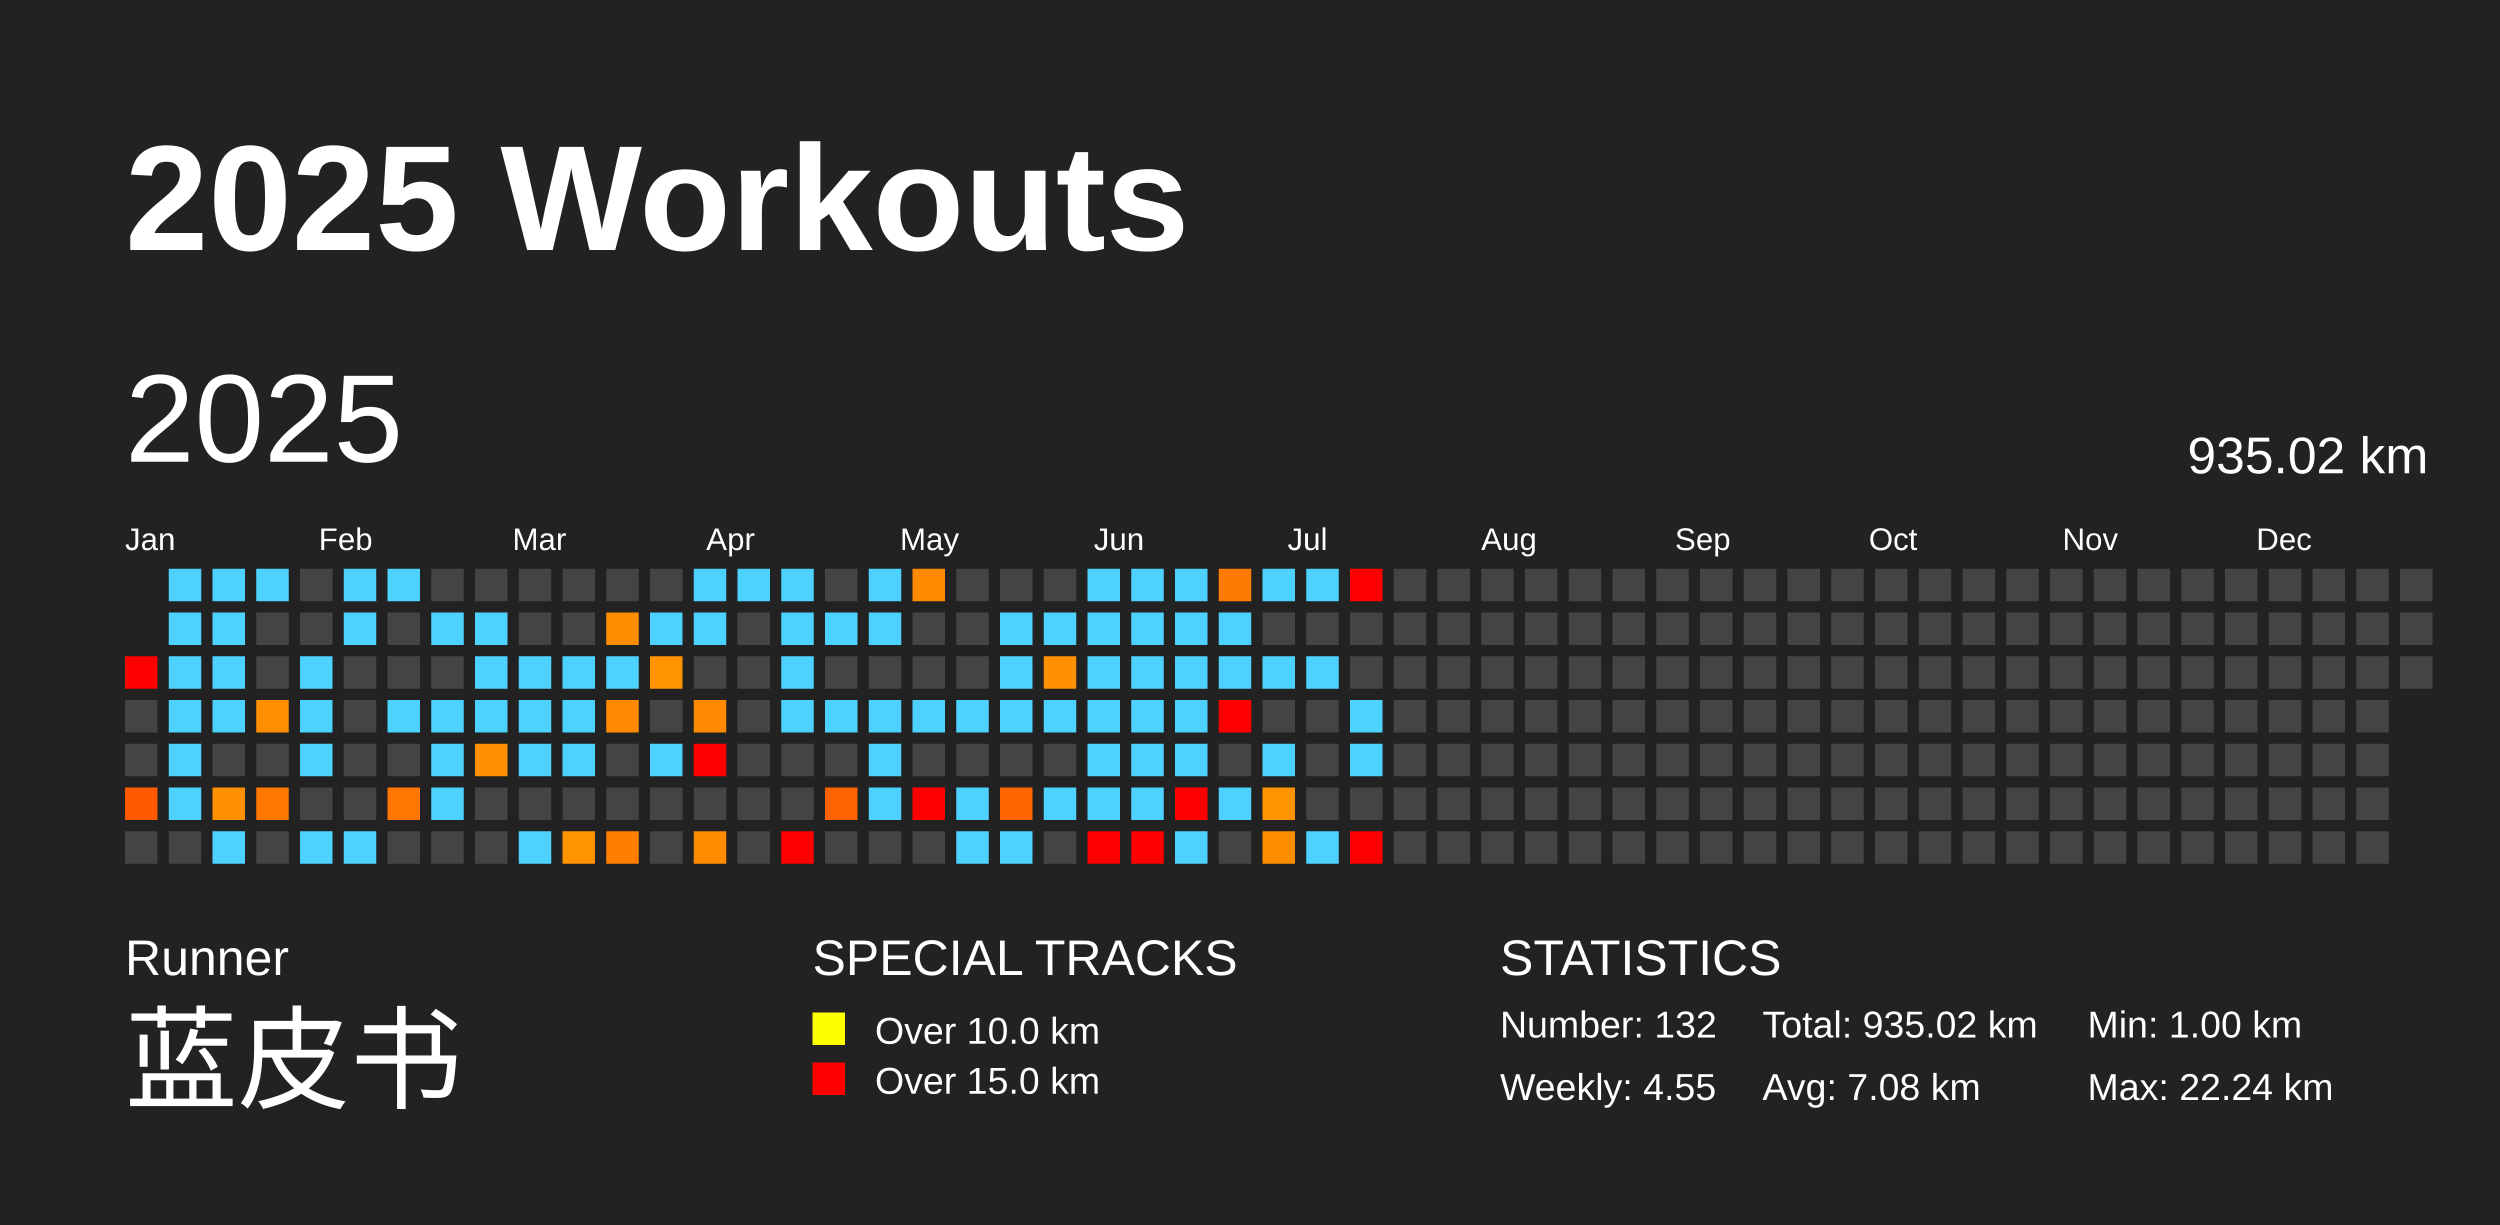
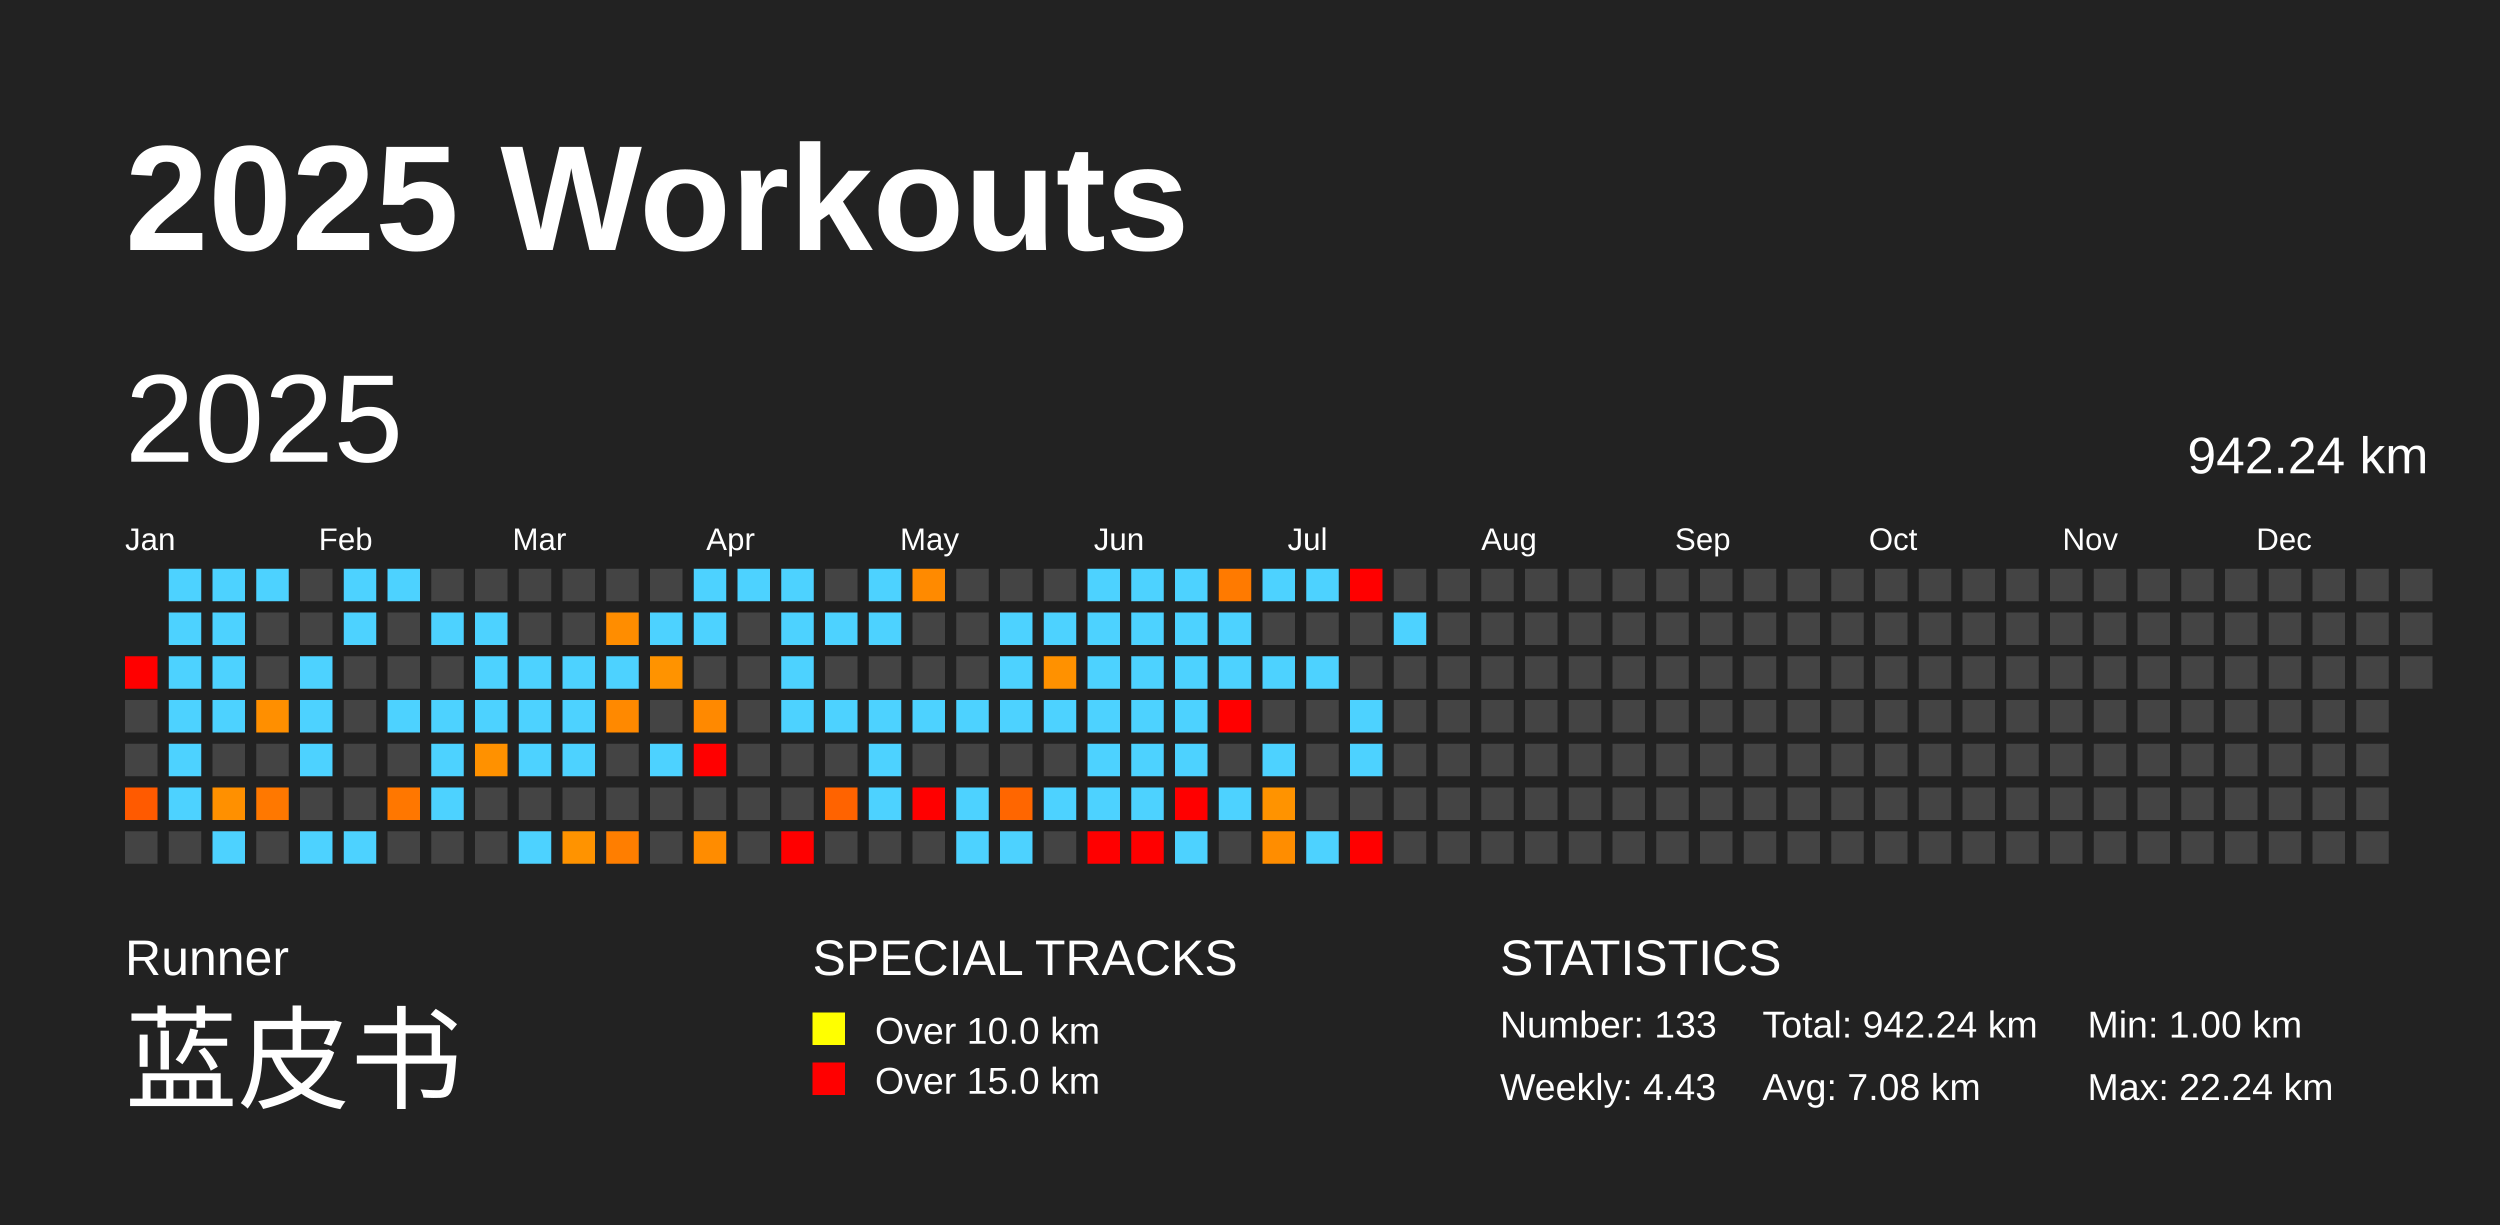
<svg xmlns="http://www.w3.org/2000/svg" baseProfile="full" height="98mm" version="1.1" viewBox="0,0,200,98" width="200mm">
  <defs />
  <rect fill="#222222" height="98" width="200" x="0" y="0" />
  <text fill="#FFFFFF" style="font-size:12px; font-family:Arial; font-weight:bold;" x="10" y="20">2025 Workouts</text>
  <text fill="#FFFFFF" style="font-size:4px; font-family:Arial" x="10" y="78">Runner</text>
  <text fill="#FFFFFF" style="font-size:9px; font-family:Arial" x="10" y="88">蓝皮书</text>
  <text fill="#FFFFFF" style="font-size:4px; font-family:Arial" x="65" y="78">SPECIAL TRACKS</text>
  <rect fill="yellow" height="2.6" width="2.6" x="65" y="81" />
  <text fill="#FFFFFF" style="font-size:3px; font-family:Arial" x="70" y="83.5">Over 10.0 km</text>
  <rect fill="red" height="2.6" width="2.6" x="65" y="85" />
  <text fill="#FFFFFF" style="font-size:3px; font-family:Arial" x="70" y="87.5">Over 15.0 km</text>
  <text fill="#FFFFFF" style="font-size:4px; font-family:Arial" x="120" y="78">STATISTICS</text>
-   <text fill="#FFFFFF" style="font-size:3px; font-family:Arial" x="120" y="83">Number: 132</text>
-   <text fill="#FFFFFF" style="font-size:3px; font-family:Arial" x="120" y="88">Weekly: 4.55</text>
-   <text fill="#FFFFFF" style="font-size:3px; font-family:Arial" x="141" y="83">Total: 935.02 km</text>
+   <text fill="#FFFFFF" style="font-size:3px; font-family:Arial" x="120" y="83">Number: 133</text>
+   <text fill="#FFFFFF" style="font-size:3px; font-family:Arial" x="120" y="88">Weekly: 4.43</text>
+   <text fill="#FFFFFF" style="font-size:3px; font-family:Arial" x="141" y="83">Total: 942.24 km</text>
  <text fill="#FFFFFF" style="font-size:3px; font-family:Arial" x="141" y="88">Avg: 7.08 km</text>
  <text fill="#FFFFFF" style="font-size:3px; font-family:Arial" x="167" y="83">Min: 1.00 km</text>
  <text fill="#FFFFFF" style="font-size:3px; font-family:Arial" x="167" y="88">Max: 22.24 km</text>
  <text dominant-baseline="hanging" fill="#FFFFFF" style="font-size:10.0px; font-family:Arial;" x="10" y="30">2025</text>
-   <text dominant-baseline="hanging" fill="#FFFFFF" style="font-size:4.125px; font-family:Arial;" x="175" y="35">935.02 km</text>
+   <text dominant-baseline="hanging" fill="#FFFFFF" style="font-size:4.125px; font-family:Arial;" x="175" y="35">942.24 km</text>
  <text fill="#FFFFFF" style="font-size:2.5px; font-family:Arial" x="10.0" y="44">Jan</text>
  <text fill="#FFFFFF" style="font-size:2.5px; font-family:Arial" x="25.5" y="44">Feb</text>
  <text fill="#FFFFFF" style="font-size:2.5px; font-family:Arial" x="41.0" y="44">Mar</text>
  <text fill="#FFFFFF" style="font-size:2.5px; font-family:Arial" x="56.5" y="44">Apr</text>
  <text fill="#FFFFFF" style="font-size:2.5px; font-family:Arial" x="72.0" y="44">May</text>
  <text fill="#FFFFFF" style="font-size:2.5px; font-family:Arial" x="87.5" y="44">Jun</text>
  <text fill="#FFFFFF" style="font-size:2.5px; font-family:Arial" x="103.0" y="44">Jul</text>
  <text fill="#FFFFFF" style="font-size:2.5px; font-family:Arial" x="118.5" y="44">Aug</text>
  <text fill="#FFFFFF" style="font-size:2.5px; font-family:Arial" x="134.0" y="44">Sep</text>
  <text fill="#FFFFFF" style="font-size:2.5px; font-family:Arial" x="149.5" y="44">Oct</text>
  <text fill="#FFFFFF" style="font-size:2.5px; font-family:Arial" x="165.0" y="44">Nov</text>
  <text fill="#FFFFFF" style="font-size:2.5px; font-family:Arial" x="180.5" y="44">Dec</text>
  <rect fill="red" height="2.6" width="2.6" x="10.0" y="52.5" />
  <rect fill="#444444" height="2.6" width="2.6" x="10.0" y="56.0" />
  <rect fill="#444444" height="2.6" width="2.6" x="10.0" y="59.5" />
  <rect fill="#ff5a00" height="2.6" width="2.6" x="10.0" y="63.0" />
  <rect fill="#444444" height="2.6" width="2.6" x="10.0" y="66.5" />
  <rect fill="#4dd2ff" height="2.6" width="2.6" x="13.5" y="45.5" />
  <rect fill="#4dd2ff" height="2.6" width="2.6" x="13.5" y="49.0" />
  <rect fill="#4dd2ff" height="2.6" width="2.6" x="13.5" y="52.5" />
  <rect fill="#4dd2ff" height="2.6" width="2.6" x="13.5" y="56.0" />
  <rect fill="#4dd2ff" height="2.6" width="2.6" x="13.5" y="59.5" />
  <rect fill="#4dd2ff" height="2.6" width="2.6" x="13.5" y="63.0" />
  <rect fill="#444444" height="2.6" width="2.6" x="13.5" y="66.5" />
  <rect fill="#4dd2ff" height="2.6" width="2.6" x="17.0" y="45.5" />
  <rect fill="#4dd2ff" height="2.6" width="2.6" x="17.0" y="49.0" />
  <rect fill="#4dd2ff" height="2.6" width="2.6" x="17.0" y="52.5" />
  <rect fill="#4dd2ff" height="2.6" width="2.6" x="17.0" y="56.0" />
  <rect fill="#444444" height="2.6" width="2.6" x="17.0" y="59.5" />
  <rect fill="#ff9000" height="2.6" width="2.6" x="17.0" y="63.0" />
  <rect fill="#4dd2ff" height="2.6" width="2.6" x="17.0" y="66.5" />
  <rect fill="#4dd2ff" height="2.6" width="2.6" x="20.5" y="45.5" />
  <rect fill="#444444" height="2.6" width="2.6" x="20.5" y="49.0" />
  <rect fill="#444444" height="2.6" width="2.6" x="20.5" y="52.5" />
  <rect fill="#ff8f00" height="2.6" width="2.6" x="20.5" y="56.0" />
  <rect fill="#444444" height="2.6" width="2.6" x="20.5" y="59.5" />
  <rect fill="#ff7800" height="2.6" width="2.6" x="20.5" y="63.0" />
  <rect fill="#444444" height="2.6" width="2.6" x="20.5" y="66.5" />
  <rect fill="#444444" height="2.6" width="2.6" x="24.0" y="45.5" />
  <rect fill="#444444" height="2.6" width="2.6" x="24.0" y="49.0" />
  <rect fill="#4dd2ff" height="2.6" width="2.6" x="24.0" y="52.5" />
  <rect fill="#4dd2ff" height="2.6" width="2.6" x="24.0" y="56.0" />
  <rect fill="#4dd2ff" height="2.6" width="2.6" x="24.0" y="59.5" />
  <rect fill="#444444" height="2.6" width="2.6" x="24.0" y="63.0" />
  <rect fill="#4dd2ff" height="2.6" width="2.6" x="24.0" y="66.5" />
  <rect fill="#4dd2ff" height="2.6" width="2.6" x="27.5" y="45.5" />
  <rect fill="#4dd2ff" height="2.6" width="2.6" x="27.5" y="49.0" />
  <rect fill="#444444" height="2.6" width="2.6" x="27.5" y="52.5" />
  <rect fill="#444444" height="2.6" width="2.6" x="27.5" y="56.0" />
  <rect fill="#444444" height="2.6" width="2.6" x="27.5" y="59.5" />
  <rect fill="#444444" height="2.6" width="2.6" x="27.5" y="63.0" />
  <rect fill="#4dd2ff" height="2.6" width="2.6" x="27.5" y="66.5" />
  <rect fill="#4dd2ff" height="2.6" width="2.6" x="31.0" y="45.5" />
  <rect fill="#444444" height="2.6" width="2.6" x="31.0" y="49.0" />
  <rect fill="#444444" height="2.6" width="2.6" x="31.0" y="52.5" />
  <rect fill="#4dd2ff" height="2.6" width="2.6" x="31.0" y="56.0" />
  <rect fill="#444444" height="2.6" width="2.6" x="31.0" y="59.5" />
  <rect fill="#ff7700" height="2.6" width="2.6" x="31.0" y="63.0" />
  <rect fill="#444444" height="2.6" width="2.6" x="31.0" y="66.5" />
  <rect fill="#444444" height="2.6" width="2.6" x="34.5" y="45.5" />
  <rect fill="#4dd2ff" height="2.6" width="2.6" x="34.5" y="49.0" />
  <rect fill="#444444" height="2.6" width="2.6" x="34.5" y="52.5" />
  <rect fill="#4dd2ff" height="2.6" width="2.6" x="34.5" y="56.0" />
  <rect fill="#4dd2ff" height="2.6" width="2.6" x="34.5" y="59.5" />
  <rect fill="#4dd2ff" height="2.6" width="2.6" x="34.5" y="63.0" />
  <rect fill="#444444" height="2.6" width="2.6" x="34.5" y="66.5" />
  <rect fill="#444444" height="2.6" width="2.6" x="38.0" y="45.5" />
  <rect fill="#4dd2ff" height="2.6" width="2.6" x="38.0" y="49.0" />
  <rect fill="#4dd2ff" height="2.6" width="2.6" x="38.0" y="52.5" />
  <rect fill="#4dd2ff" height="2.6" width="2.6" x="38.0" y="56.0" />
  <rect fill="#ff9100" height="2.6" width="2.6" x="38.0" y="59.5" />
  <rect fill="#444444" height="2.6" width="2.6" x="38.0" y="63.0" />
  <rect fill="#444444" height="2.6" width="2.6" x="38.0" y="66.5" />
  <rect fill="#444444" height="2.6" width="2.6" x="41.5" y="45.5" />
  <rect fill="#444444" height="2.6" width="2.6" x="41.5" y="49.0" />
  <rect fill="#4dd2ff" height="2.6" width="2.6" x="41.5" y="52.5" />
  <rect fill="#4dd2ff" height="2.6" width="2.6" x="41.5" y="56.0" />
  <rect fill="#4dd2ff" height="2.6" width="2.6" x="41.5" y="59.5" />
  <rect fill="#444444" height="2.6" width="2.6" x="41.5" y="63.0" />
  <rect fill="#4dd2ff" height="2.6" width="2.6" x="41.5" y="66.5" />
  <rect fill="#444444" height="2.6" width="2.6" x="45.0" y="45.5" />
  <rect fill="#444444" height="2.6" width="2.6" x="45.0" y="49.0" />
  <rect fill="#4dd2ff" height="2.6" width="2.6" x="45.0" y="52.5" />
  <rect fill="#4dd2ff" height="2.6" width="2.6" x="45.0" y="56.0" />
  <rect fill="#4dd2ff" height="2.6" width="2.6" x="45.0" y="59.5" />
  <rect fill="#444444" height="2.6" width="2.6" x="45.0" y="63.0" />
  <rect fill="#ff9300" height="2.6" width="2.6" x="45.0" y="66.5" />
  <rect fill="#444444" height="2.6" width="2.6" x="48.5" y="45.5" />
  <rect fill="#ff8d00" height="2.6" width="2.6" x="48.5" y="49.0" />
  <rect fill="#4dd2ff" height="2.6" width="2.6" x="48.5" y="52.5" />
  <rect fill="#ff8900" height="2.6" width="2.6" x="48.5" y="56.0" />
  <rect fill="#444444" height="2.6" width="2.6" x="48.5" y="59.5" />
  <rect fill="#444444" height="2.6" width="2.6" x="48.5" y="63.0" />
  <rect fill="#ff7e00" height="2.6" width="2.6" x="48.5" y="66.5" />
  <rect fill="#444444" height="2.6" width="2.6" x="52.0" y="45.5" />
  <rect fill="#4dd2ff" height="2.6" width="2.6" x="52.0" y="49.0" />
  <rect fill="#ff9300" height="2.6" width="2.6" x="52.0" y="52.5" />
  <rect fill="#444444" height="2.6" width="2.6" x="52.0" y="56.0" />
  <rect fill="#4dd2ff" height="2.6" width="2.6" x="52.0" y="59.5" />
  <rect fill="#444444" height="2.6" width="2.6" x="52.0" y="63.0" />
  <rect fill="#444444" height="2.6" width="2.6" x="52.0" y="66.5" />
  <rect fill="#4dd2ff" height="2.6" width="2.6" x="55.5" y="45.5" />
  <rect fill="#4dd2ff" height="2.6" width="2.6" x="55.5" y="49.0" />
  <rect fill="#444444" height="2.6" width="2.6" x="55.5" y="52.5" />
  <rect fill="#ff8900" height="2.6" width="2.6" x="55.5" y="56.0" />
  <rect fill="red" height="2.6" width="2.6" x="55.5" y="59.5" />
  <rect fill="#444444" height="2.6" width="2.6" x="55.5" y="63.0" />
  <rect fill="#ff8c00" height="2.6" width="2.6" x="55.5" y="66.5" />
  <rect fill="#4dd2ff" height="2.6" width="2.6" x="59.0" y="45.5" />
  <rect fill="#444444" height="2.6" width="2.6" x="59.0" y="49.0" />
  <rect fill="#444444" height="2.6" width="2.6" x="59.0" y="52.5" />
  <rect fill="#444444" height="2.6" width="2.6" x="59.0" y="56.0" />
  <rect fill="#444444" height="2.6" width="2.6" x="59.0" y="59.5" />
  <rect fill="#444444" height="2.6" width="2.6" x="59.0" y="63.0" />
  <rect fill="#444444" height="2.6" width="2.6" x="59.0" y="66.5" />
  <rect fill="#4dd2ff" height="2.6" width="2.6" x="62.5" y="45.5" />
  <rect fill="#4dd2ff" height="2.6" width="2.6" x="62.5" y="49.0" />
  <rect fill="#4dd2ff" height="2.6" width="2.6" x="62.5" y="52.5" />
  <rect fill="#4dd2ff" height="2.6" width="2.6" x="62.5" y="56.0" />
  <rect fill="#444444" height="2.6" width="2.6" x="62.5" y="59.5" />
  <rect fill="#444444" height="2.6" width="2.6" x="62.5" y="63.0" />
  <rect fill="red" height="2.6" width="2.6" x="62.5" y="66.5" />
  <rect fill="#444444" height="2.6" width="2.6" x="66.0" y="45.5" />
  <rect fill="#4dd2ff" height="2.6" width="2.6" x="66.0" y="49.0" />
  <rect fill="#444444" height="2.6" width="2.6" x="66.0" y="52.5" />
  <rect fill="#4dd2ff" height="2.6" width="2.6" x="66.0" y="56.0" />
  <rect fill="#444444" height="2.6" width="2.6" x="66.0" y="59.5" />
  <rect fill="#ff6300" height="2.6" width="2.6" x="66.0" y="63.0" />
  <rect fill="#444444" height="2.6" width="2.6" x="66.0" y="66.5" />
  <rect fill="#4dd2ff" height="2.6" width="2.6" x="69.5" y="45.5" />
  <rect fill="#4dd2ff" height="2.6" width="2.6" x="69.5" y="49.0" />
  <rect fill="#444444" height="2.6" width="2.6" x="69.5" y="52.5" />
  <rect fill="#4dd2ff" height="2.6" width="2.6" x="69.5" y="56.0" />
  <rect fill="#4dd2ff" height="2.6" width="2.6" x="69.5" y="59.5" />
  <rect fill="#4dd2ff" height="2.6" width="2.6" x="69.5" y="63.0" />
  <rect fill="#444444" height="2.6" width="2.6" x="69.5" y="66.5" />
  <rect fill="#ff8a00" height="2.6" width="2.6" x="73.0" y="45.5" />
  <rect fill="#444444" height="2.6" width="2.6" x="73.0" y="49.0" />
  <rect fill="#444444" height="2.6" width="2.6" x="73.0" y="52.5" />
  <rect fill="#4dd2ff" height="2.6" width="2.6" x="73.0" y="56.0" />
  <rect fill="#444444" height="2.6" width="2.6" x="73.0" y="59.5" />
  <rect fill="red" height="2.6" width="2.6" x="73.0" y="63.0" />
  <rect fill="#444444" height="2.6" width="2.6" x="73.0" y="66.5" />
  <rect fill="#444444" height="2.6" width="2.6" x="76.5" y="45.5" />
  <rect fill="#444444" height="2.6" width="2.6" x="76.5" y="49.0" />
  <rect fill="#444444" height="2.6" width="2.6" x="76.5" y="52.5" />
  <rect fill="#4dd2ff" height="2.6" width="2.6" x="76.5" y="56.0" />
  <rect fill="#444444" height="2.6" width="2.6" x="76.5" y="59.5" />
  <rect fill="#4dd2ff" height="2.6" width="2.6" x="76.5" y="63.0" />
  <rect fill="#4dd2ff" height="2.6" width="2.6" x="76.5" y="66.5" />
  <rect fill="#444444" height="2.6" width="2.6" x="80.0" y="45.5" />
  <rect fill="#4dd2ff" height="2.6" width="2.6" x="80.0" y="49.0" />
  <rect fill="#4dd2ff" height="2.6" width="2.6" x="80.0" y="52.5" />
  <rect fill="#4dd2ff" height="2.6" width="2.6" x="80.0" y="56.0" />
  <rect fill="#444444" height="2.6" width="2.6" x="80.0" y="59.5" />
  <rect fill="#ff6600" height="2.6" width="2.6" x="80.0" y="63.0" />
  <rect fill="#4dd2ff" height="2.6" width="2.6" x="80.0" y="66.5" />
  <rect fill="#444444" height="2.6" width="2.6" x="83.5" y="45.5" />
  <rect fill="#4dd2ff" height="2.6" width="2.6" x="83.5" y="49.0" />
  <rect fill="#ff9100" height="2.6" width="2.6" x="83.5" y="52.5" />
  <rect fill="#4dd2ff" height="2.6" width="2.6" x="83.5" y="56.0" />
  <rect fill="#444444" height="2.6" width="2.6" x="83.5" y="59.5" />
  <rect fill="#4dd2ff" height="2.6" width="2.6" x="83.5" y="63.0" />
  <rect fill="#444444" height="2.6" width="2.6" x="83.5" y="66.5" />
  <rect fill="#4dd2ff" height="2.6" width="2.6" x="87.0" y="45.5" />
  <rect fill="#4dd2ff" height="2.6" width="2.6" x="87.0" y="49.0" />
  <rect fill="#4dd2ff" height="2.6" width="2.6" x="87.0" y="52.5" />
  <rect fill="#4dd2ff" height="2.6" width="2.6" x="87.0" y="56.0" />
  <rect fill="#4dd2ff" height="2.6" width="2.6" x="87.0" y="59.5" />
  <rect fill="#4dd2ff" height="2.6" width="2.6" x="87.0" y="63.0" />
  <rect fill="red" height="2.6" width="2.6" x="87.0" y="66.5" />
  <rect fill="#4dd2ff" height="2.6" width="2.6" x="90.5" y="45.5" />
  <rect fill="#4dd2ff" height="2.6" width="2.6" x="90.5" y="49.0" />
  <rect fill="#4dd2ff" height="2.6" width="2.6" x="90.5" y="52.5" />
  <rect fill="#4dd2ff" height="2.6" width="2.6" x="90.5" y="56.0" />
  <rect fill="#4dd2ff" height="2.6" width="2.6" x="90.5" y="59.5" />
  <rect fill="#4dd2ff" height="2.6" width="2.6" x="90.5" y="63.0" />
  <rect fill="red" height="2.6" width="2.6" x="90.5" y="66.5" />
  <rect fill="#4dd2ff" height="2.6" width="2.6" x="94.0" y="45.5" />
  <rect fill="#4dd2ff" height="2.6" width="2.6" x="94.0" y="49.0" />
  <rect fill="#4dd2ff" height="2.6" width="2.6" x="94.0" y="52.5" />
  <rect fill="#4dd2ff" height="2.6" width="2.6" x="94.0" y="56.0" />
  <rect fill="#4dd2ff" height="2.6" width="2.6" x="94.0" y="59.5" />
  <rect fill="red" height="2.6" width="2.6" x="94.0" y="63.0" />
  <rect fill="#4dd2ff" height="2.6" width="2.6" x="94.0" y="66.5" />
  <rect fill="#ff7a00" height="2.6" width="2.6" x="97.5" y="45.5" />
  <rect fill="#4dd2ff" height="2.6" width="2.6" x="97.5" y="49.0" />
  <rect fill="#4dd2ff" height="2.6" width="2.6" x="97.5" y="52.5" />
  <rect fill="red" height="2.6" width="2.6" x="97.5" y="56.0" />
  <rect fill="#444444" height="2.6" width="2.6" x="97.5" y="59.5" />
  <rect fill="#4dd2ff" height="2.6" width="2.6" x="97.5" y="63.0" />
  <rect fill="#444444" height="2.6" width="2.6" x="97.5" y="66.5" />
  <rect fill="#4dd2ff" height="2.6" width="2.6" x="101.0" y="45.5" />
  <rect fill="#444444" height="2.6" width="2.6" x="101.0" y="49.0" />
  <rect fill="#4dd2ff" height="2.6" width="2.6" x="101.0" y="52.5" />
  <rect fill="#444444" height="2.6" width="2.6" x="101.0" y="56.0" />
  <rect fill="#4dd2ff" height="2.6" width="2.6" x="101.0" y="59.5" />
  <rect fill="#ff9300" height="2.6" width="2.6" x="101.0" y="63.0" />
  <rect fill="#ff8d00" height="2.6" width="2.6" x="101.0" y="66.5" />
  <rect fill="#4dd2ff" height="2.6" width="2.6" x="104.5" y="45.5" />
  <rect fill="#444444" height="2.6" width="2.6" x="104.5" y="49.0" />
  <rect fill="#4dd2ff" height="2.6" width="2.6" x="104.5" y="52.5" />
  <rect fill="#444444" height="2.6" width="2.6" x="104.5" y="56.0" />
  <rect fill="#444444" height="2.6" width="2.6" x="104.5" y="59.5" />
  <rect fill="#444444" height="2.6" width="2.6" x="104.5" y="63.0" />
  <rect fill="#4dd2ff" height="2.6" width="2.6" x="104.5" y="66.5" />
  <rect fill="red" height="2.6" width="2.6" x="108.0" y="45.5" />
  <rect fill="#444444" height="2.6" width="2.6" x="108.0" y="49.0" />
  <rect fill="#444444" height="2.6" width="2.6" x="108.0" y="52.5" />
  <rect fill="#4dd2ff" height="2.6" width="2.6" x="108.0" y="56.0" />
  <rect fill="#4dd2ff" height="2.6" width="2.6" x="108.0" y="59.5" />
  <rect fill="#444444" height="2.6" width="2.6" x="108.0" y="63.0" />
  <rect fill="red" height="2.6" width="2.6" x="108.0" y="66.5" />
  <rect fill="#444444" height="2.6" width="2.6" x="111.5" y="45.5" />
-   <rect fill="#444444" height="2.6" width="2.6" x="111.5" y="49.0" />
+   <rect fill="#4dd2ff" height="2.6" width="2.6" x="111.5" y="49.0" />
  <rect fill="#444444" height="2.6" width="2.6" x="111.5" y="52.5" />
  <rect fill="#444444" height="2.6" width="2.6" x="111.5" y="56.0" />
  <rect fill="#444444" height="2.6" width="2.6" x="111.5" y="59.5" />
  <rect fill="#444444" height="2.6" width="2.6" x="111.5" y="63.0" />
  <rect fill="#444444" height="2.6" width="2.6" x="111.5" y="66.5" />
  <rect fill="#444444" height="2.6" width="2.6" x="115.0" y="45.5" />
  <rect fill="#444444" height="2.6" width="2.6" x="115.0" y="49.0" />
  <rect fill="#444444" height="2.6" width="2.6" x="115.0" y="52.5" />
  <rect fill="#444444" height="2.6" width="2.6" x="115.0" y="56.0" />
  <rect fill="#444444" height="2.6" width="2.6" x="115.0" y="59.5" />
  <rect fill="#444444" height="2.6" width="2.6" x="115.0" y="63.0" />
  <rect fill="#444444" height="2.6" width="2.6" x="115.0" y="66.5" />
  <rect fill="#444444" height="2.6" width="2.6" x="118.5" y="45.5" />
  <rect fill="#444444" height="2.6" width="2.6" x="118.5" y="49.0" />
  <rect fill="#444444" height="2.6" width="2.6" x="118.5" y="52.5" />
  <rect fill="#444444" height="2.6" width="2.6" x="118.5" y="56.0" />
  <rect fill="#444444" height="2.6" width="2.6" x="118.5" y="59.5" />
  <rect fill="#444444" height="2.6" width="2.6" x="118.5" y="63.0" />
  <rect fill="#444444" height="2.6" width="2.6" x="118.5" y="66.5" />
  <rect fill="#444444" height="2.6" width="2.6" x="122.0" y="45.5" />
  <rect fill="#444444" height="2.6" width="2.6" x="122.0" y="49.0" />
  <rect fill="#444444" height="2.6" width="2.6" x="122.0" y="52.5" />
  <rect fill="#444444" height="2.6" width="2.6" x="122.0" y="56.0" />
  <rect fill="#444444" height="2.6" width="2.6" x="122.0" y="59.5" />
  <rect fill="#444444" height="2.6" width="2.6" x="122.0" y="63.0" />
  <rect fill="#444444" height="2.6" width="2.6" x="122.0" y="66.5" />
  <rect fill="#444444" height="2.6" width="2.6" x="125.5" y="45.5" />
  <rect fill="#444444" height="2.6" width="2.6" x="125.5" y="49.0" />
  <rect fill="#444444" height="2.6" width="2.6" x="125.5" y="52.5" />
  <rect fill="#444444" height="2.6" width="2.6" x="125.5" y="56.0" />
  <rect fill="#444444" height="2.6" width="2.6" x="125.5" y="59.5" />
  <rect fill="#444444" height="2.6" width="2.6" x="125.5" y="63.0" />
  <rect fill="#444444" height="2.6" width="2.6" x="125.5" y="66.5" />
  <rect fill="#444444" height="2.6" width="2.6" x="129.0" y="45.5" />
  <rect fill="#444444" height="2.6" width="2.6" x="129.0" y="49.0" />
  <rect fill="#444444" height="2.6" width="2.6" x="129.0" y="52.5" />
  <rect fill="#444444" height="2.6" width="2.6" x="129.0" y="56.0" />
  <rect fill="#444444" height="2.6" width="2.6" x="129.0" y="59.5" />
  <rect fill="#444444" height="2.6" width="2.6" x="129.0" y="63.0" />
  <rect fill="#444444" height="2.6" width="2.6" x="129.0" y="66.5" />
  <rect fill="#444444" height="2.6" width="2.6" x="132.5" y="45.5" />
  <rect fill="#444444" height="2.6" width="2.6" x="132.5" y="49.0" />
  <rect fill="#444444" height="2.6" width="2.6" x="132.5" y="52.5" />
  <rect fill="#444444" height="2.6" width="2.6" x="132.5" y="56.0" />
  <rect fill="#444444" height="2.6" width="2.6" x="132.5" y="59.5" />
  <rect fill="#444444" height="2.6" width="2.6" x="132.5" y="63.0" />
  <rect fill="#444444" height="2.6" width="2.6" x="132.5" y="66.5" />
  <rect fill="#444444" height="2.6" width="2.6" x="136.0" y="45.5" />
  <rect fill="#444444" height="2.6" width="2.6" x="136.0" y="49.0" />
  <rect fill="#444444" height="2.6" width="2.6" x="136.0" y="52.5" />
  <rect fill="#444444" height="2.6" width="2.6" x="136.0" y="56.0" />
  <rect fill="#444444" height="2.6" width="2.6" x="136.0" y="59.5" />
  <rect fill="#444444" height="2.6" width="2.6" x="136.0" y="63.0" />
  <rect fill="#444444" height="2.6" width="2.6" x="136.0" y="66.5" />
  <rect fill="#444444" height="2.6" width="2.6" x="139.5" y="45.5" />
  <rect fill="#444444" height="2.6" width="2.6" x="139.5" y="49.0" />
  <rect fill="#444444" height="2.6" width="2.6" x="139.5" y="52.5" />
  <rect fill="#444444" height="2.6" width="2.6" x="139.5" y="56.0" />
  <rect fill="#444444" height="2.6" width="2.6" x="139.5" y="59.5" />
  <rect fill="#444444" height="2.6" width="2.6" x="139.5" y="63.0" />
  <rect fill="#444444" height="2.6" width="2.6" x="139.5" y="66.5" />
  <rect fill="#444444" height="2.6" width="2.6" x="143.0" y="45.5" />
  <rect fill="#444444" height="2.6" width="2.6" x="143.0" y="49.0" />
  <rect fill="#444444" height="2.6" width="2.6" x="143.0" y="52.5" />
  <rect fill="#444444" height="2.6" width="2.6" x="143.0" y="56.0" />
  <rect fill="#444444" height="2.6" width="2.6" x="143.0" y="59.5" />
  <rect fill="#444444" height="2.6" width="2.6" x="143.0" y="63.0" />
  <rect fill="#444444" height="2.6" width="2.6" x="143.0" y="66.5" />
  <rect fill="#444444" height="2.6" width="2.6" x="146.5" y="45.5" />
  <rect fill="#444444" height="2.6" width="2.6" x="146.5" y="49.0" />
  <rect fill="#444444" height="2.6" width="2.6" x="146.5" y="52.5" />
  <rect fill="#444444" height="2.6" width="2.6" x="146.5" y="56.0" />
  <rect fill="#444444" height="2.6" width="2.6" x="146.5" y="59.5" />
  <rect fill="#444444" height="2.6" width="2.6" x="146.5" y="63.0" />
  <rect fill="#444444" height="2.6" width="2.6" x="146.5" y="66.5" />
  <rect fill="#444444" height="2.6" width="2.6" x="150.0" y="45.5" />
  <rect fill="#444444" height="2.6" width="2.6" x="150.0" y="49.0" />
  <rect fill="#444444" height="2.6" width="2.6" x="150.0" y="52.5" />
  <rect fill="#444444" height="2.6" width="2.6" x="150.0" y="56.0" />
  <rect fill="#444444" height="2.6" width="2.6" x="150.0" y="59.5" />
  <rect fill="#444444" height="2.6" width="2.6" x="150.0" y="63.0" />
  <rect fill="#444444" height="2.6" width="2.6" x="150.0" y="66.5" />
  <rect fill="#444444" height="2.6" width="2.6" x="153.5" y="45.5" />
  <rect fill="#444444" height="2.6" width="2.6" x="153.5" y="49.0" />
  <rect fill="#444444" height="2.6" width="2.6" x="153.5" y="52.5" />
  <rect fill="#444444" height="2.6" width="2.6" x="153.5" y="56.0" />
  <rect fill="#444444" height="2.6" width="2.6" x="153.5" y="59.5" />
  <rect fill="#444444" height="2.6" width="2.6" x="153.5" y="63.0" />
  <rect fill="#444444" height="2.6" width="2.6" x="153.5" y="66.5" />
  <rect fill="#444444" height="2.6" width="2.6" x="157.0" y="45.5" />
  <rect fill="#444444" height="2.6" width="2.6" x="157.0" y="49.0" />
  <rect fill="#444444" height="2.6" width="2.6" x="157.0" y="52.5" />
  <rect fill="#444444" height="2.6" width="2.6" x="157.0" y="56.0" />
  <rect fill="#444444" height="2.6" width="2.6" x="157.0" y="59.5" />
  <rect fill="#444444" height="2.6" width="2.6" x="157.0" y="63.0" />
  <rect fill="#444444" height="2.6" width="2.6" x="157.0" y="66.5" />
  <rect fill="#444444" height="2.6" width="2.6" x="160.5" y="45.5" />
  <rect fill="#444444" height="2.6" width="2.6" x="160.5" y="49.0" />
  <rect fill="#444444" height="2.6" width="2.6" x="160.5" y="52.5" />
  <rect fill="#444444" height="2.6" width="2.6" x="160.5" y="56.0" />
  <rect fill="#444444" height="2.6" width="2.6" x="160.5" y="59.5" />
  <rect fill="#444444" height="2.6" width="2.6" x="160.5" y="63.0" />
  <rect fill="#444444" height="2.6" width="2.6" x="160.5" y="66.5" />
  <rect fill="#444444" height="2.6" width="2.6" x="164.0" y="45.5" />
  <rect fill="#444444" height="2.6" width="2.6" x="164.0" y="49.0" />
  <rect fill="#444444" height="2.6" width="2.6" x="164.0" y="52.5" />
  <rect fill="#444444" height="2.6" width="2.6" x="164.0" y="56.0" />
  <rect fill="#444444" height="2.6" width="2.6" x="164.0" y="59.5" />
  <rect fill="#444444" height="2.6" width="2.6" x="164.0" y="63.0" />
  <rect fill="#444444" height="2.6" width="2.6" x="164.0" y="66.5" />
  <rect fill="#444444" height="2.6" width="2.6" x="167.5" y="45.5" />
  <rect fill="#444444" height="2.6" width="2.6" x="167.5" y="49.0" />
  <rect fill="#444444" height="2.6" width="2.6" x="167.5" y="52.5" />
  <rect fill="#444444" height="2.6" width="2.6" x="167.5" y="56.0" />
  <rect fill="#444444" height="2.6" width="2.6" x="167.5" y="59.5" />
  <rect fill="#444444" height="2.6" width="2.6" x="167.5" y="63.0" />
  <rect fill="#444444" height="2.6" width="2.6" x="167.5" y="66.5" />
  <rect fill="#444444" height="2.6" width="2.6" x="171.0" y="45.5" />
  <rect fill="#444444" height="2.6" width="2.6" x="171.0" y="49.0" />
  <rect fill="#444444" height="2.6" width="2.6" x="171.0" y="52.5" />
  <rect fill="#444444" height="2.6" width="2.6" x="171.0" y="56.0" />
  <rect fill="#444444" height="2.6" width="2.6" x="171.0" y="59.5" />
  <rect fill="#444444" height="2.6" width="2.6" x="171.0" y="63.0" />
  <rect fill="#444444" height="2.6" width="2.6" x="171.0" y="66.5" />
  <rect fill="#444444" height="2.6" width="2.6" x="174.5" y="45.5" />
  <rect fill="#444444" height="2.6" width="2.6" x="174.5" y="49.0" />
  <rect fill="#444444" height="2.6" width="2.6" x="174.5" y="52.5" />
  <rect fill="#444444" height="2.6" width="2.6" x="174.5" y="56.0" />
  <rect fill="#444444" height="2.6" width="2.6" x="174.5" y="59.5" />
  <rect fill="#444444" height="2.6" width="2.6" x="174.5" y="63.0" />
  <rect fill="#444444" height="2.6" width="2.6" x="174.5" y="66.5" />
  <rect fill="#444444" height="2.6" width="2.6" x="178.0" y="45.5" />
  <rect fill="#444444" height="2.6" width="2.6" x="178.0" y="49.0" />
  <rect fill="#444444" height="2.6" width="2.6" x="178.0" y="52.5" />
  <rect fill="#444444" height="2.6" width="2.6" x="178.0" y="56.0" />
  <rect fill="#444444" height="2.6" width="2.6" x="178.0" y="59.5" />
  <rect fill="#444444" height="2.6" width="2.6" x="178.0" y="63.0" />
  <rect fill="#444444" height="2.6" width="2.6" x="178.0" y="66.5" />
  <rect fill="#444444" height="2.6" width="2.6" x="181.5" y="45.5" />
  <rect fill="#444444" height="2.6" width="2.6" x="181.5" y="49.0" />
  <rect fill="#444444" height="2.6" width="2.6" x="181.5" y="52.5" />
  <rect fill="#444444" height="2.6" width="2.6" x="181.5" y="56.0" />
  <rect fill="#444444" height="2.6" width="2.6" x="181.5" y="59.5" />
  <rect fill="#444444" height="2.6" width="2.6" x="181.5" y="63.0" />
  <rect fill="#444444" height="2.6" width="2.6" x="181.5" y="66.5" />
  <rect fill="#444444" height="2.6" width="2.6" x="185.0" y="45.5" />
  <rect fill="#444444" height="2.6" width="2.6" x="185.0" y="49.0" />
  <rect fill="#444444" height="2.6" width="2.6" x="185.0" y="52.5" />
  <rect fill="#444444" height="2.6" width="2.6" x="185.0" y="56.0" />
  <rect fill="#444444" height="2.6" width="2.6" x="185.0" y="59.5" />
  <rect fill="#444444" height="2.6" width="2.6" x="185.0" y="63.0" />
  <rect fill="#444444" height="2.6" width="2.6" x="185.0" y="66.5" />
  <rect fill="#444444" height="2.6" width="2.6" x="188.5" y="45.5" />
  <rect fill="#444444" height="2.6" width="2.6" x="188.5" y="49.0" />
  <rect fill="#444444" height="2.6" width="2.6" x="188.5" y="52.5" />
  <rect fill="#444444" height="2.6" width="2.6" x="188.5" y="56.0" />
  <rect fill="#444444" height="2.6" width="2.6" x="188.5" y="59.5" />
  <rect fill="#444444" height="2.6" width="2.6" x="188.5" y="63.0" />
  <rect fill="#444444" height="2.6" width="2.6" x="188.5" y="66.5" />
  <rect fill="#444444" height="2.6" width="2.6" x="192.0" y="45.5" />
  <rect fill="#444444" height="2.6" width="2.6" x="192.0" y="49.0" />
  <rect fill="#444444" height="2.6" width="2.6" x="192.0" y="52.5" />
</svg>
